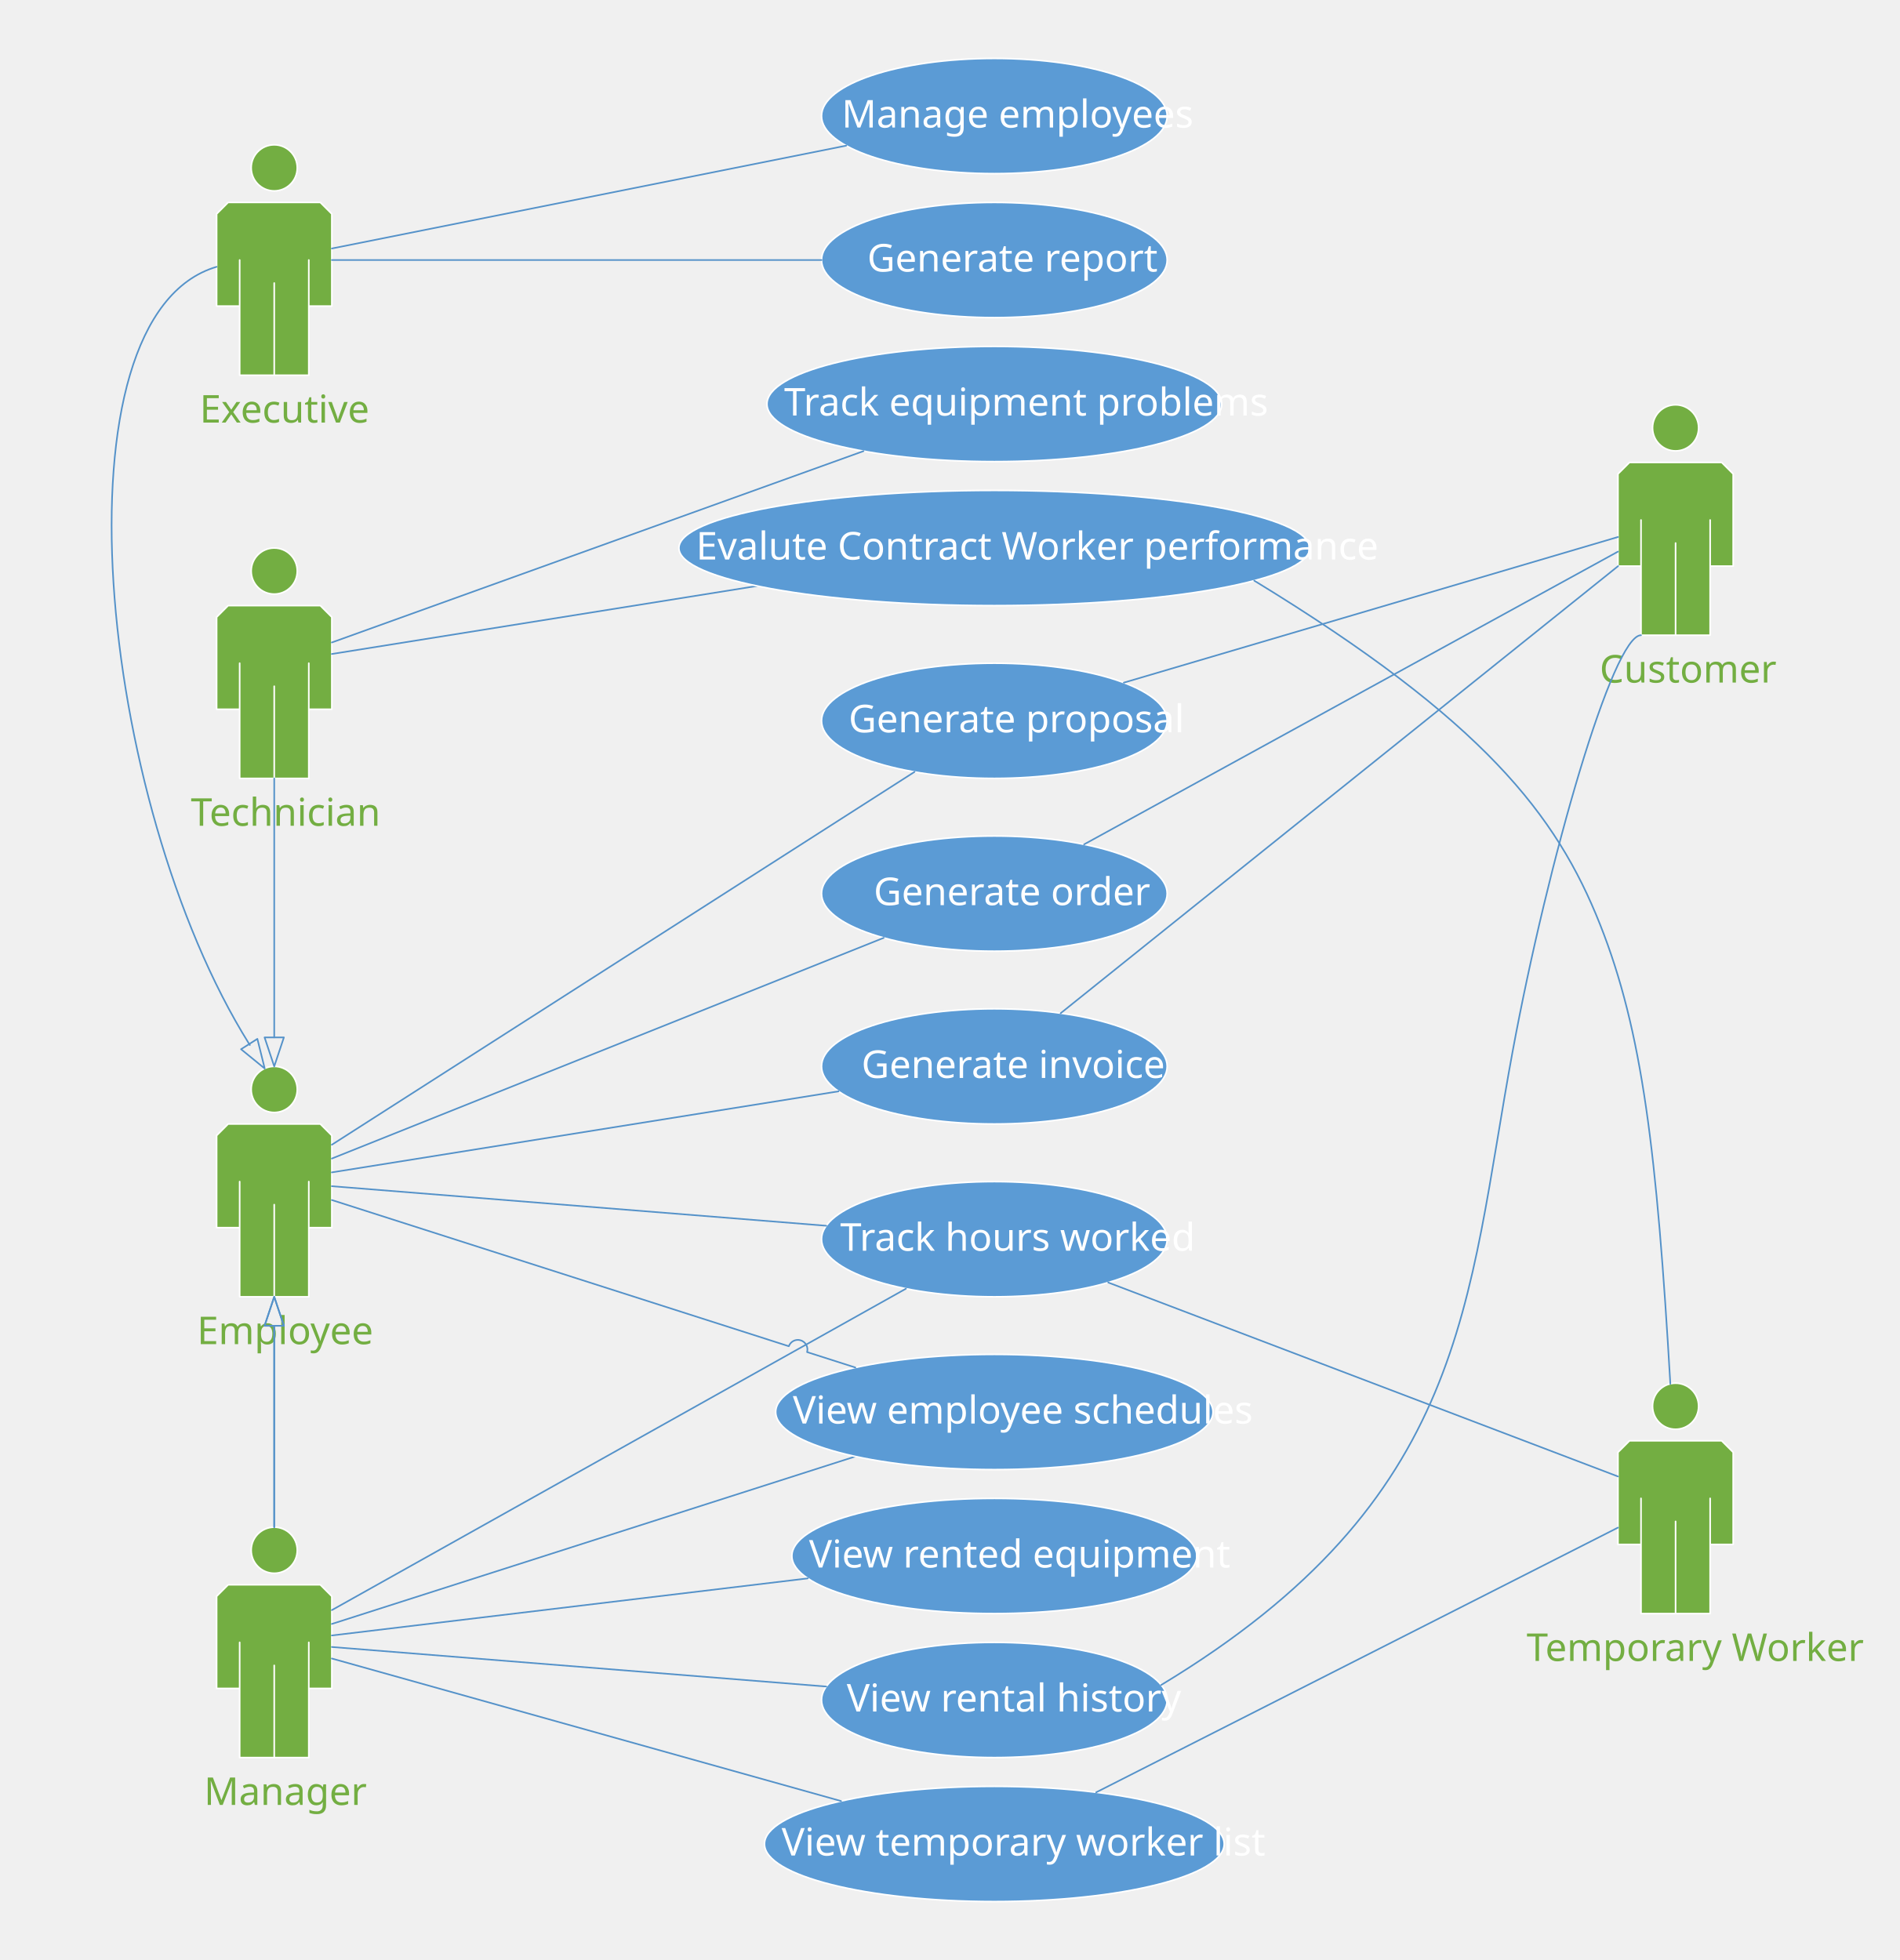
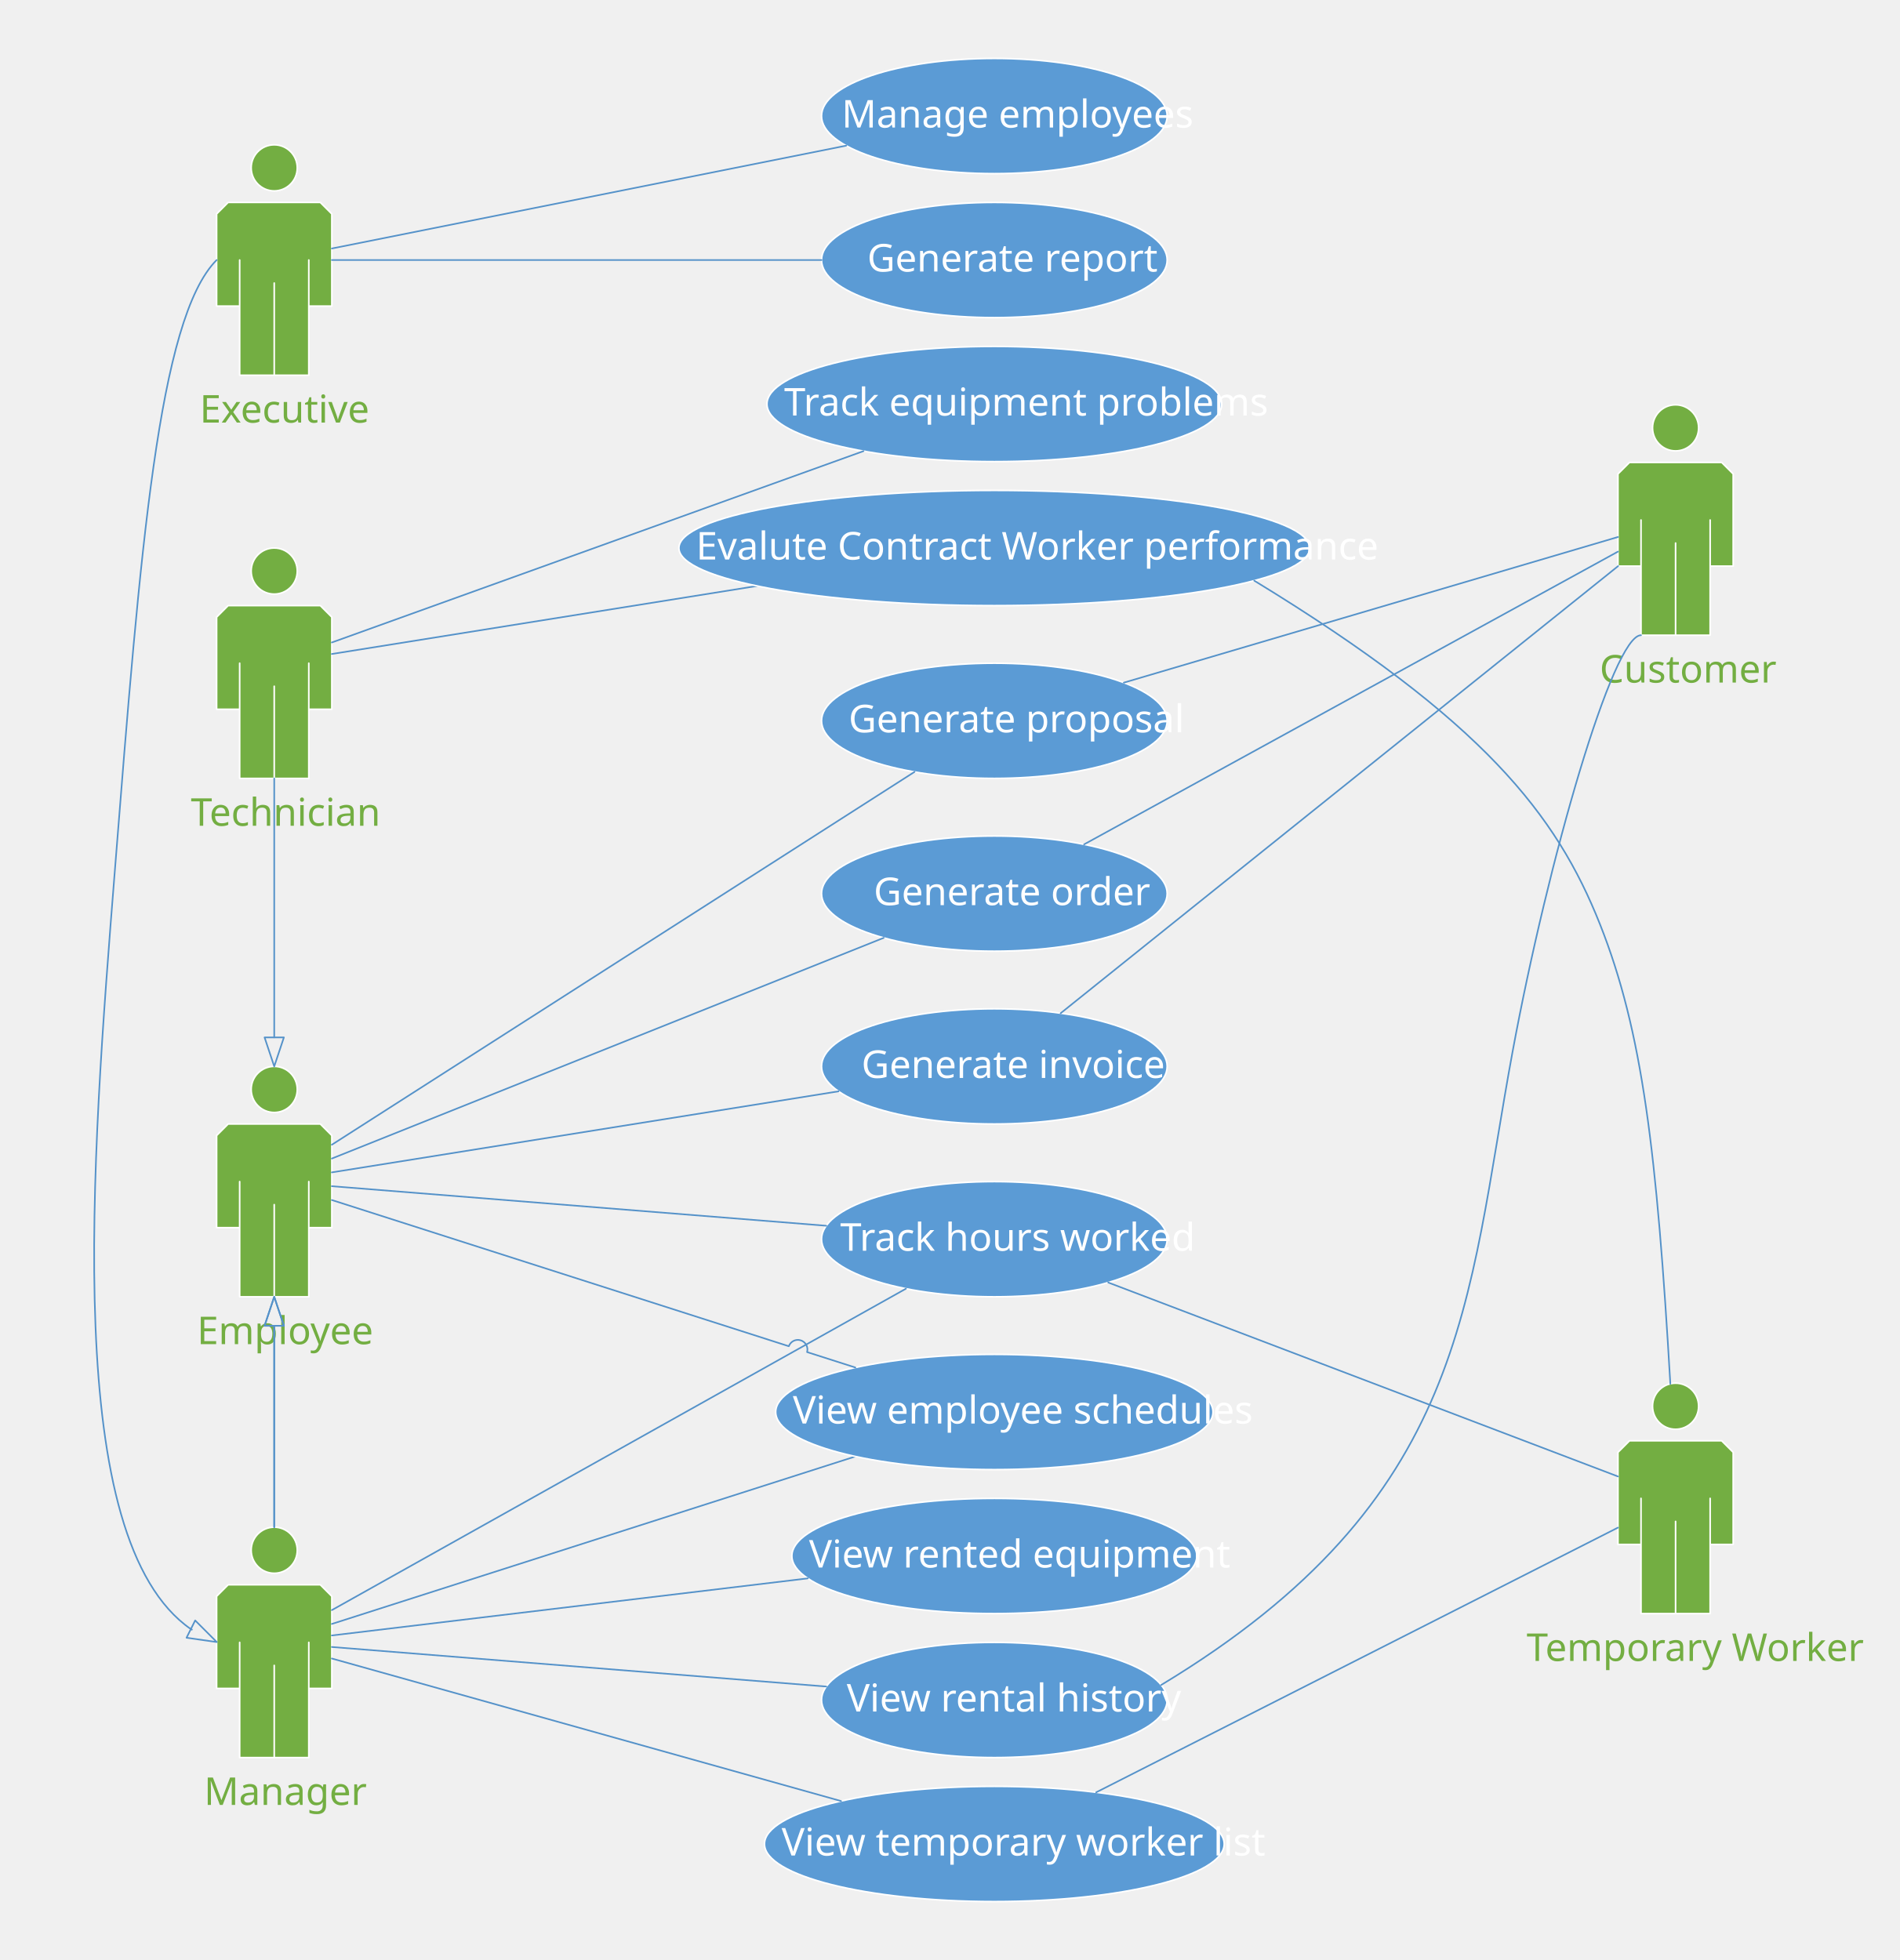
<svg xmlns="http://www.w3.org/2000/svg" xmlns:xlink="http://www.w3.org/1999/xlink" width="8.242in" height="8.507in" viewBox="0 0 593.437 612.5" xml:space="preserve" color-interpolation-filters="sRGB" class="st9">
  <style type="text/css">
	
		.st1 {fill:#73ae42;stroke:#ffffff;stroke-linecap:round;stroke-linejoin:round;stroke-width:0.5}
		.st2 {fill:#73ae42;font-family:Calibri;font-size:1em}
		.st3 {marker-end:url(#mrkr14-15);stroke:#5592c9;stroke-linecap:round;stroke-linejoin:round;stroke-width:0.5}
		.st4 {fill:#5592c9;fill-opacity:1;stroke:#5592c9;stroke-opacity:1;stroke-width:0.166}
		.st5 {fill:#5b9bd5;stroke:#ffffff;stroke-linecap:round;stroke-linejoin:round;stroke-width:0.5}
		.st6 {fill:#ffffff;font-family:Calibri;font-size:1em}
		.st7 {stroke:#5592c9;stroke-linecap:round;stroke-linejoin:round;stroke-width:0.5}
- 		.st8 {marker-end:url(#mrkr14-112);stroke:#5592c9;stroke-linecap:round;stroke-linejoin:round;stroke-width:0.5}
+ 		.st8 {marker-end:url(#mrkr14-139);stroke:#5592c9;stroke-linecap:round;stroke-linejoin:round;stroke-width:0.5}
		.st9 {fill:none;fill-rule:evenodd;font-size:12px;overflow:visible;stroke-linecap:square;stroke-miterlimit:3}
	
	</style>
  <defs id="Markers">
    <g id="lend14">
      <path d="M 3 -1 L 0 0 L 3 1 L 3 -1 " style="stroke-linecap:round;stroke-linejoin:round;fill:none" />
    </g>
    <marker id="mrkr14-15" class="st4" refX="-18.12" orient="auto" markerUnits="strokeWidth" overflow="visible">
      <use xlink:href="#lend14" transform="scale(-6.04,-6.04) " />
    </marker>
-     <marker id="mrkr14-112" class="st4" refX="-17.4" orient="auto" markerUnits="strokeWidth" overflow="visible">
+     <marker id="mrkr14-139" class="st4" refX="-17.4" orient="auto" markerUnits="strokeWidth" overflow="visible">
      <use xlink:href="#lend14" transform="scale(-6.04,-6.04) " />
    </marker>
  </defs>
  <g>
    <g id="shape1-1" transform="translate(67.6825,-207.25)">
      <path d="M7.2 612.5 L7.2 576.5 L7.2 590.9 L0 590.9 L0 562.1 L3.6 558.5 L32.4 558.5 L36 562.1 L36 590.9 L28.8 590.9 L28.8        576.5 L28.8 612.5 L18 612.5 L18 583.7 L18 612.5 L7.2 612.5 ZM25.2 547.7 A7.2 7.2 -180 1 0 10.8 547.7 A7.2        7.2 -180 1 0 25.2 547.7 Z" class="st1" />
      <text x="-6.1" y="627.3" class="st2">Employee</text>
    </g>
    <g id="shape2-4" transform="translate(67.6825,-63.25)">
      <path d="M7.2 612.5 L7.2 576.5 L7.2 590.9 L0 590.9 L0 562.1 L3.6 558.5 L32.4 558.5 L36 562.1 L36 590.9 L28.8 590.9 L28.8        576.5 L28.8 612.5 L18 612.5 L18 583.7 L18 612.5 L7.2 612.5 ZM25.2 547.7 A7.2 7.2 -180 1 0 10.8 547.7 A7.2        7.2 -180 1 0 25.2 547.7 Z" class="st1" />
      <text x="-3.93" y="627.3" class="st2">Manager</text>
    </g>
    <g id="shape5-7" transform="translate(67.6825,-369.25)">
      <path d="M7.2 612.5 L7.2 576.5 L7.2 590.9 L0 590.9 L0 562.1 L3.6 558.5 L32.4 558.5 L36 562.1 L36 590.9 L28.8 590.9 L28.8        576.5 L28.8 612.5 L18 612.5 L18 583.7 L18 612.5 L7.2 612.5 ZM25.2 547.7 A7.2 7.2 -180 1 0 10.8 547.7 A7.2        7.2 -180 1 0 25.2 547.7 Z" class="st1" />
      <text x="-8.07" y="627.3" class="st2">Technician</text>
    </g>
    <g id="shape7-10" transform="translate(76.6825,-135.25)">
      <path d="M9 612.5 L9 549.56" class="st3" />
    </g>
    <g id="shape8-16" transform="translate(76.6825,-369.25)">
      <path d="M9 612.5 L9 693.44" class="st3" />
    </g>
    <g id="shape9-21" transform="translate(76.6825,-135.25)">
      <path d="M9 612.5 L9 549.56" class="st3" />
    </g>
    <g id="shape10-26" transform="translate(256.683,-369.25)">
      <ellipse cx="54" cy="594.5" rx="54" ry="18" class="st5" />
      <text x="8.45" y="598.1" class="st6">Generate proposal</text>
    </g>
    <g id="shape11-29" transform="translate(256.683,-315.25)">
      <ellipse cx="54" cy="594.5" rx="54" ry="18" class="st5" />
      <text x="16.29" y="598.1" class="st6">Generate order</text>
    </g>
    <g id="shape12-32" transform="translate(256.683,-261.25)">
      <ellipse cx="54" cy="594.5" rx="54" ry="18" class="st5" />
      <text x="12.47" y="598.1" class="st6">Generate invoice</text>
    </g>
    <g id="shape13-35" transform="translate(247.418,-108.25)">
      <ellipse cx="63.264" cy="594.5" rx="63.264" ry="18" class="st5" />
      <text x="5.36" y="598.1" class="st6">View rented equipment</text>
    </g>
    <g id="shape14-38" transform="translate(103.683,-101.332)">
      <path d="M0 612.42 L148.71 594.58" class="st7" />
    </g>
    <g id="shape18-41" transform="translate(103.683,-254.77)">
      <path d="M0 612.5 L182.06 495.98" class="st7" />
    </g>
    <g id="shape19-44" transform="translate(103.683,-250.45)">
      <path d="M0 612.5 L172.43 543.53" class="st7" />
    </g>
    <g id="shape20-47" transform="translate(103.683,-246.13)">
      <path d="M0 612.5 L158.32 587.17" class="st7" />
    </g>
    <g id="shape21-50" transform="translate(256.683,-63.25)">
      <ellipse cx="54" cy="594.5" rx="54" ry="18" class="st5" />
      <text x="7.88" y="598.1" class="st6">View rental history</text>
    </g>
    <g id="shape22-53" transform="translate(103.683,-100.63)">
      <path d="M0 615.32 L154.49 627.68" class="st7" />
    </g>
    <g id="shape24-56" transform="translate(103.683,-105.01)">
      <path d="M0 612.5 L163.57 560.16" class="st7" />
    </g>
    <g id="shape23-59" transform="translate(242.362,-153.25)">
      <ellipse cx="68.321" cy="594.5" rx="68.321" ry="18" class="st5" />
      <text x="5.36" y="598.1" class="st6">View employee schedules</text>
    </g>
    <g id="shape25-62" transform="translate(103.683,-237.49)">
      <path d="M0 612.5 L142.78 658.19 A3 3 0 0 1 148.49 660.02 L163.57 664.84" class="st7" />
    </g>
    <g id="shape26-65" transform="translate(505.532,-108.25)">
      <path d="M7.2 612.5 L7.2 576.5 L7.2 590.9 L0 590.9 L0 562.1 L3.6 558.5 L32.4 558.5 L36 562.1 L36 590.9 L28.8 590.9 L28.8        576.5 L28.8 612.5 L18 612.5 L18 583.7 L18 612.5 L7.2 612.5 ZM25.2 547.7 A7.2 7.2 -180 1 0 10.8 547.7 A7.2        7.2 -180 1 0 25.2 547.7 Z" class="st1" />
      <text x="-28.55" y="627.3" class="st2">Temporary Worker</text>
    </g>
    <g id="shape27-68" transform="translate(238.861,-18.25)">
      <ellipse cx="71.822" cy="594.5" rx="71.822" ry="18" class="st5" />
      <text x="5.36" y="598.1" class="st6">View temporary worker list</text>
    </g>
    <g id="shape28-71" transform="translate(103.683,-94.21)">
      <path d="M0 612.5 L159.1 657.05" class="st7" />
    </g>
    <g id="shape29-74" transform="translate(342.489,-52.3887)">
      <path d="M0 612.5 L163.04 529.77" class="st7" />
    </g>
    <g id="shape30-77" transform="translate(256.683,-207.25)">
      <ellipse cx="54" cy="594.5" rx="54" ry="18" class="st5" />
      <text x="5.82" y="598.1" class="st6">Track hours worked</text>
    </g>
    <g id="shape31-80" transform="translate(283.062,-209.783)">
      <path d="M0 612.5 L-179.38 712.95" class="st7" />
    </g>
    <g id="shape32-83" transform="translate(258.174,-226.63)">
      <path d="M0 609.68 L-154.49 597.32" class="st7" />
    </g>
    <g id="shape33-86" transform="translate(346.263,-211.71)">
      <path d="M0 612.5 L159.27 673.11" class="st7" />
    </g>
    <g id="shape36-89" transform="translate(103.683,-408.13)">
      <path d="M0 612.5 L132.87 591.24" class="st7" />
    </g>
    <g id="shape35-92" transform="translate(212.122,-423.25)">
      <ellipse cx="98.561" cy="594.5" rx="98.561" ry="18" class="st5" />
      <text x="5.36" y="598.1" class="st6">Evalute Contract Worker performance</text>
    </g>
    <g id="shape37-95" transform="translate(391.883,-431.048)">
      <path d="M0 612.5 C71.8 656.3 94.48 685.78 108.01 719.83 C121.33 753.35 125.8 791.3 130.01 863.49" class="st7" />
    </g>
    <g id="shape38-98" transform="translate(239.634,-468.25)">
      <ellipse cx="71.048" cy="594.5" rx="71.048" ry="18" class="st5" />
      <text x="5.36" y="598.1" class="st6">Track equipment problems</text>
    </g>
    <g id="shape41-101" transform="translate(103.683,-411.73)">
      <path d="M0 612.5 L166.11 552.7" class="st7" />
    </g>
    <g id="shape42-104" transform="translate(67.6825,-495.25)">
      <path d="M7.2 612.5 L7.2 576.5 L7.2 590.9 L0 590.9 L0 562.1 L3.6 558.5 L32.4 558.5 L36 562.1 L36 590.9 L28.8 590.9 L28.8        576.5 L28.8 612.5 L18 612.5 L18 583.7 L18 612.5 L7.2 612.5 ZM25.2 547.7 A7.2 7.2 -180 1 0 10.8 547.7 A7.2        7.2 -180 1 0 25.2 547.7 Z" class="st1" />
      <text x="-5.29" y="627.3" class="st2">Executive</text>
    </g>
-     <g id="shape43-107" transform="translate(66.2763,-529.132)">
-       <path d="M1.41 612.5 C-50.79 627.85 -35.71 779.74 11.59 855.4 L11.78 855.7" class="st8" />
-     </g>
-     <g id="shape44-113" transform="translate(256.683,-513.25)">
+     <g id="shape44-107" transform="translate(256.683,-513.25)">
      <ellipse cx="54" cy="594.5" rx="54" ry="18" class="st5" />
      <text x="14.28" y="598.1" class="st6">Generate report</text>
    </g>
-     <g id="shape45-116" transform="translate(103.683,-522.25)">
+     <g id="shape45-110" transform="translate(103.683,-522.25)">
      <path d="M0 603.5 L153 603.5" class="st7" />
    </g>
-     <g id="shape46-119" transform="translate(256.683,-558.25)">
+     <g id="shape46-113" transform="translate(256.683,-558.25)">
      <ellipse cx="54" cy="594.5" rx="54" ry="18" class="st5" />
      <text x="6.3" y="598.1" class="st6">Manage employees</text>
    </g>
-     <g id="shape47-122" transform="translate(103.683,-534.85)">
+     <g id="shape47-116" transform="translate(103.683,-534.85)">
      <path d="M0 612.5 L160.7 580.36" class="st7" />
    </g>
-     <g id="shape48-125" transform="translate(505.532,-414)">
+     <g id="shape48-119" transform="translate(505.532,-414)">
      <path d="M7.2 612.5 L7.2 576.5 L7.2 590.9 L0 590.9 L0 562.1 L3.6 558.5 L32.4 558.5 L36 562.1 L36 590.9 L28.8 590.9 L28.8        576.5 L28.8 612.5 L18 612.5 L18 583.7 L18 612.5 L7.2 612.5 ZM25.2 547.7 A7.2 7.2 -180 1 0 10.8 547.7 A7.2        7.2 -180 1 0 25.2 547.7 Z" class="st1" />
      <text x="-5.74" y="627.3" class="st2">Customer</text>
    </g>
-     <g id="shape49-128" transform="translate(505.532,-444.693)">
+     <g id="shape49-122" transform="translate(505.532,-444.693)">
      <path d="M0 612.5 L-154.4 658.02" class="st7" />
    </g>
-     <g id="shape50-131" transform="translate(505.532,-440.127)">
+     <g id="shape50-125" transform="translate(505.532,-440.127)">
      <path d="M0 612.5 L-166.81 703.99" class="st7" />
    </g>
-     <g id="shape51-134" transform="translate(505.581,-435.6)">
+     <g id="shape51-128" transform="translate(505.581,-435.6)">
      <path d="M0 612.5 L-174.18 752.23" class="st7" />
    </g>
-     <g id="shape52-137" transform="translate(512.732,-414)">
+     <g id="shape52-131" transform="translate(512.732,-414)">
      <path d="M0 612.5 C-8.73 612.5 -28.99 682.48 -40.14 742.7 C-54.6 820.82 -53.73 882.5 -149.92 940.56" class="st7" />
+     </g>
+     <g id="shape53-134" transform="translate(58.6825,-531.25)">
+       <path d="M9 612.5 C-9.18 630.75 -14.82 702.97 -22.73 802.44 C-30.13 895.45 -39.52 1012.27 0.95 1040.35 L1.27 1040.51" class="st8" />
    </g>
  </g>
</svg>
